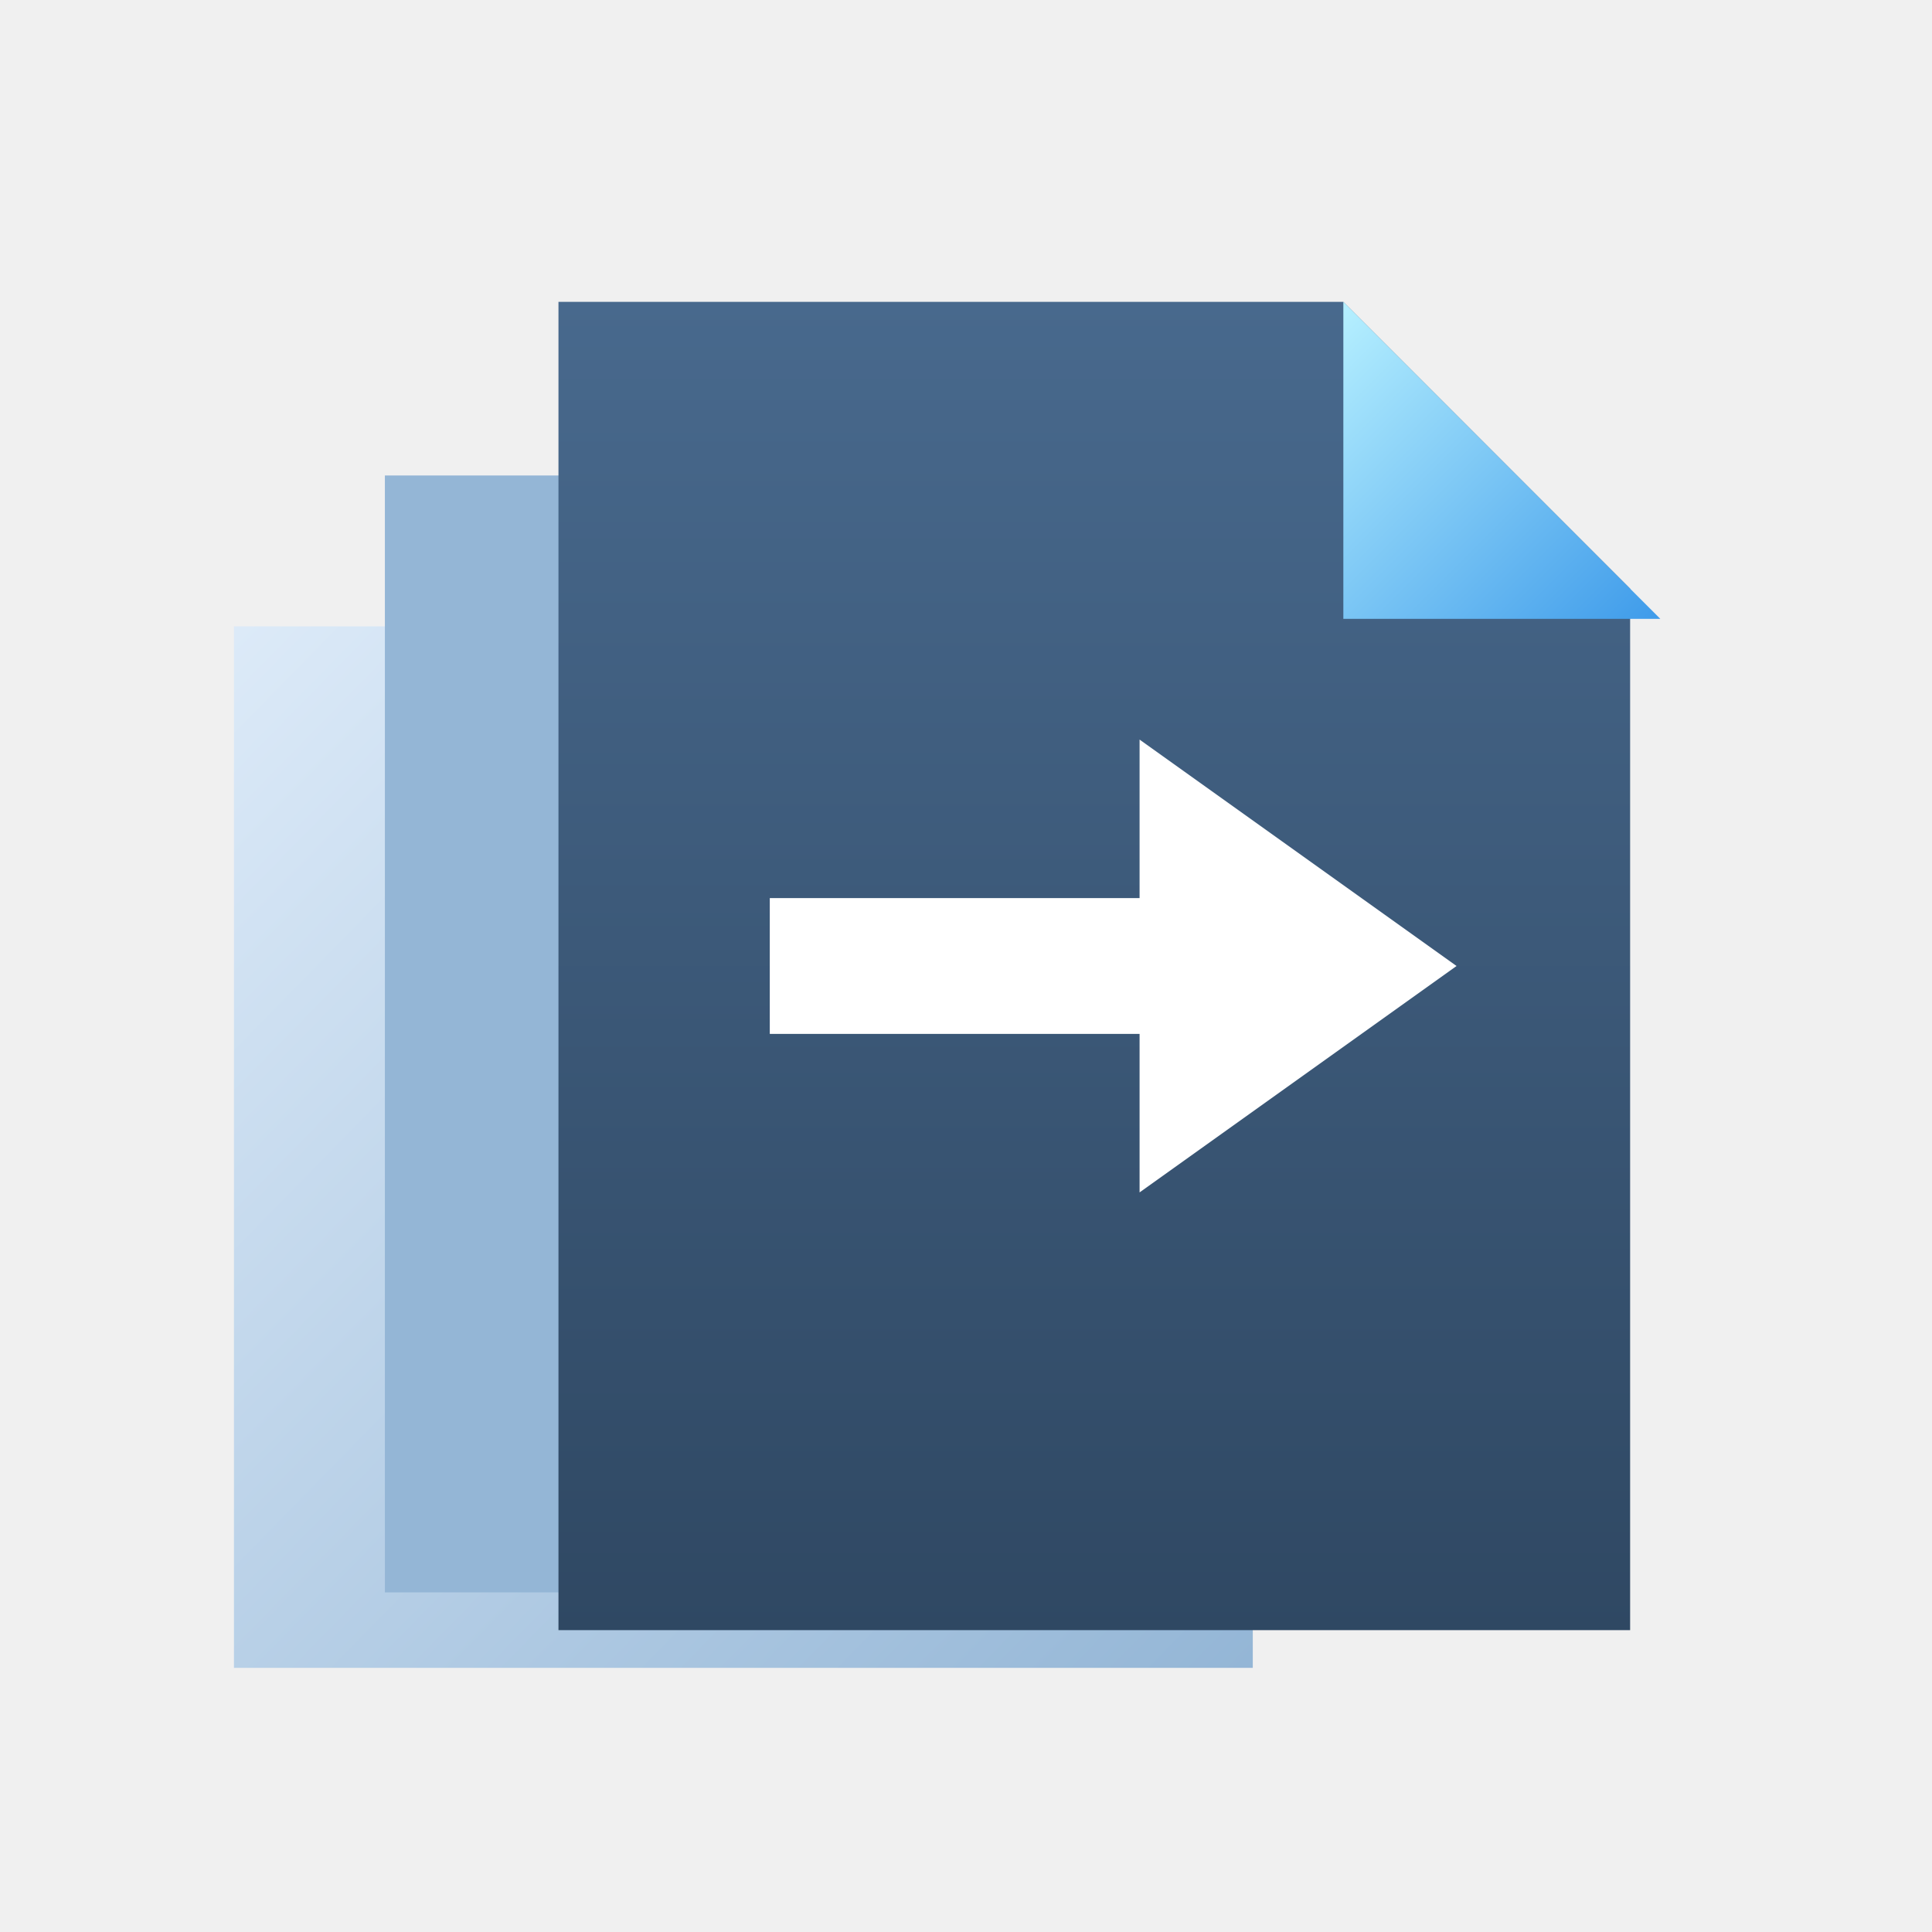
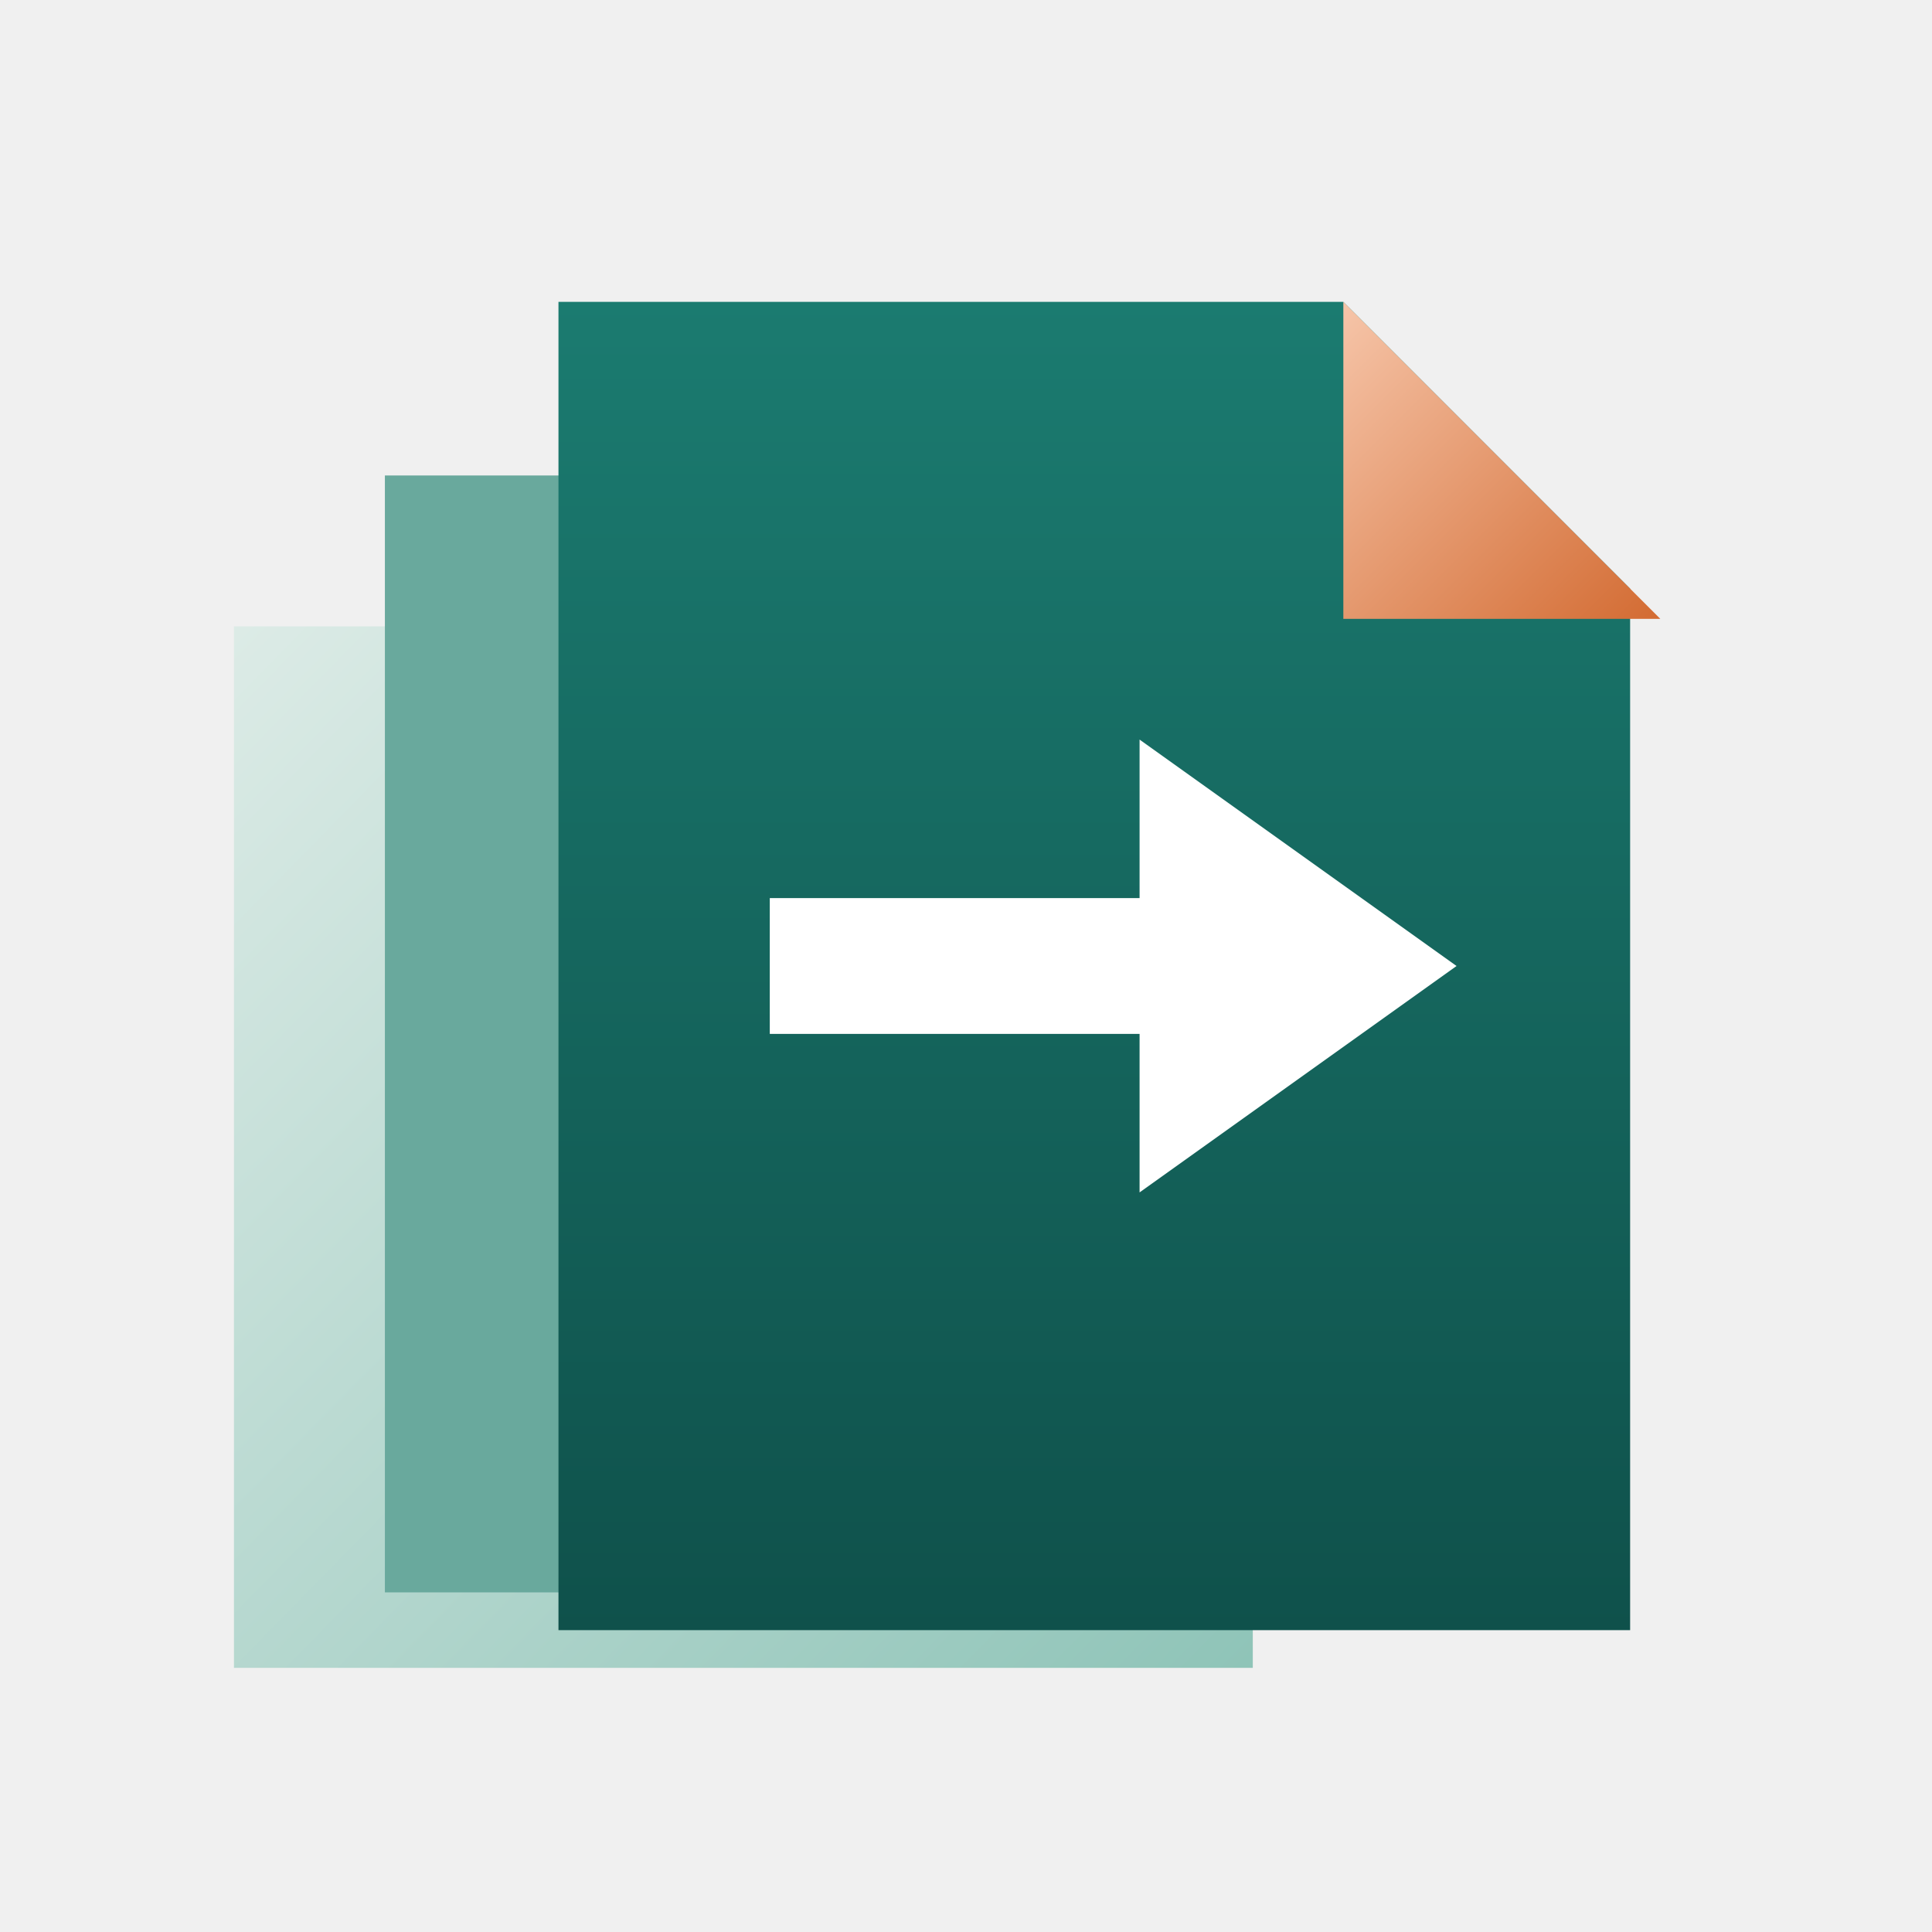
<svg xmlns="http://www.w3.org/2000/svg" viewBox="0 0 512 512">
  <defs>
    <linearGradient id="l-back" x1="0" y1="0" x2="1" y2="1">
-       <stop offset="0" stop-color="#dceaf8" />
-       <stop offset="1" stop-color="#94b6d6" />
+       <stop offset="0" stop-color="#dcebe6" />
+       <stop offset="1" stop-color="#8fc4b8" />
    </linearGradient>
    <linearGradient id="l-front" x1="0" y1="0" x2="0" y2="1">
-       <stop offset="0" stop-color="#48698d" />
-       <stop offset="1" stop-color="#2f4863" />
+       <stop offset="0" stop-color="#1b7b70" />
+       <stop offset="1" stop-color="#0f514b" />
    </linearGradient>
    <linearGradient id="l-fold" x1="0" y1="0" x2="1" y2="1">
-       <stop offset="0" stop-color="#b6f0ff" />
-       <stop offset="1" stop-color="#3e9bea" />
+       <stop offset="0" stop-color="#f6c5a9" />
+       <stop offset="1" stop-color="#d36b32" />
    </linearGradient>
  </defs>
  <path d="M62 166h204l66 66v210H62z" fill="url(#l-back)" />
-   <path d="M102 126h208l66 66v230H102z" fill="#94b6d6" />
+   <path d="M102 126h208l66 66v230H102z" fill="#69a99d" />
  <path d="M148 80h208l76 76v276H148z" fill="url(#l-front)" />
  <path d="M356 80v84h84" fill="url(#l-fold)" />
  <path d="M204 238h98v-42l84 60-84 60v-42h-98z" fill="#fff" />
</svg>
